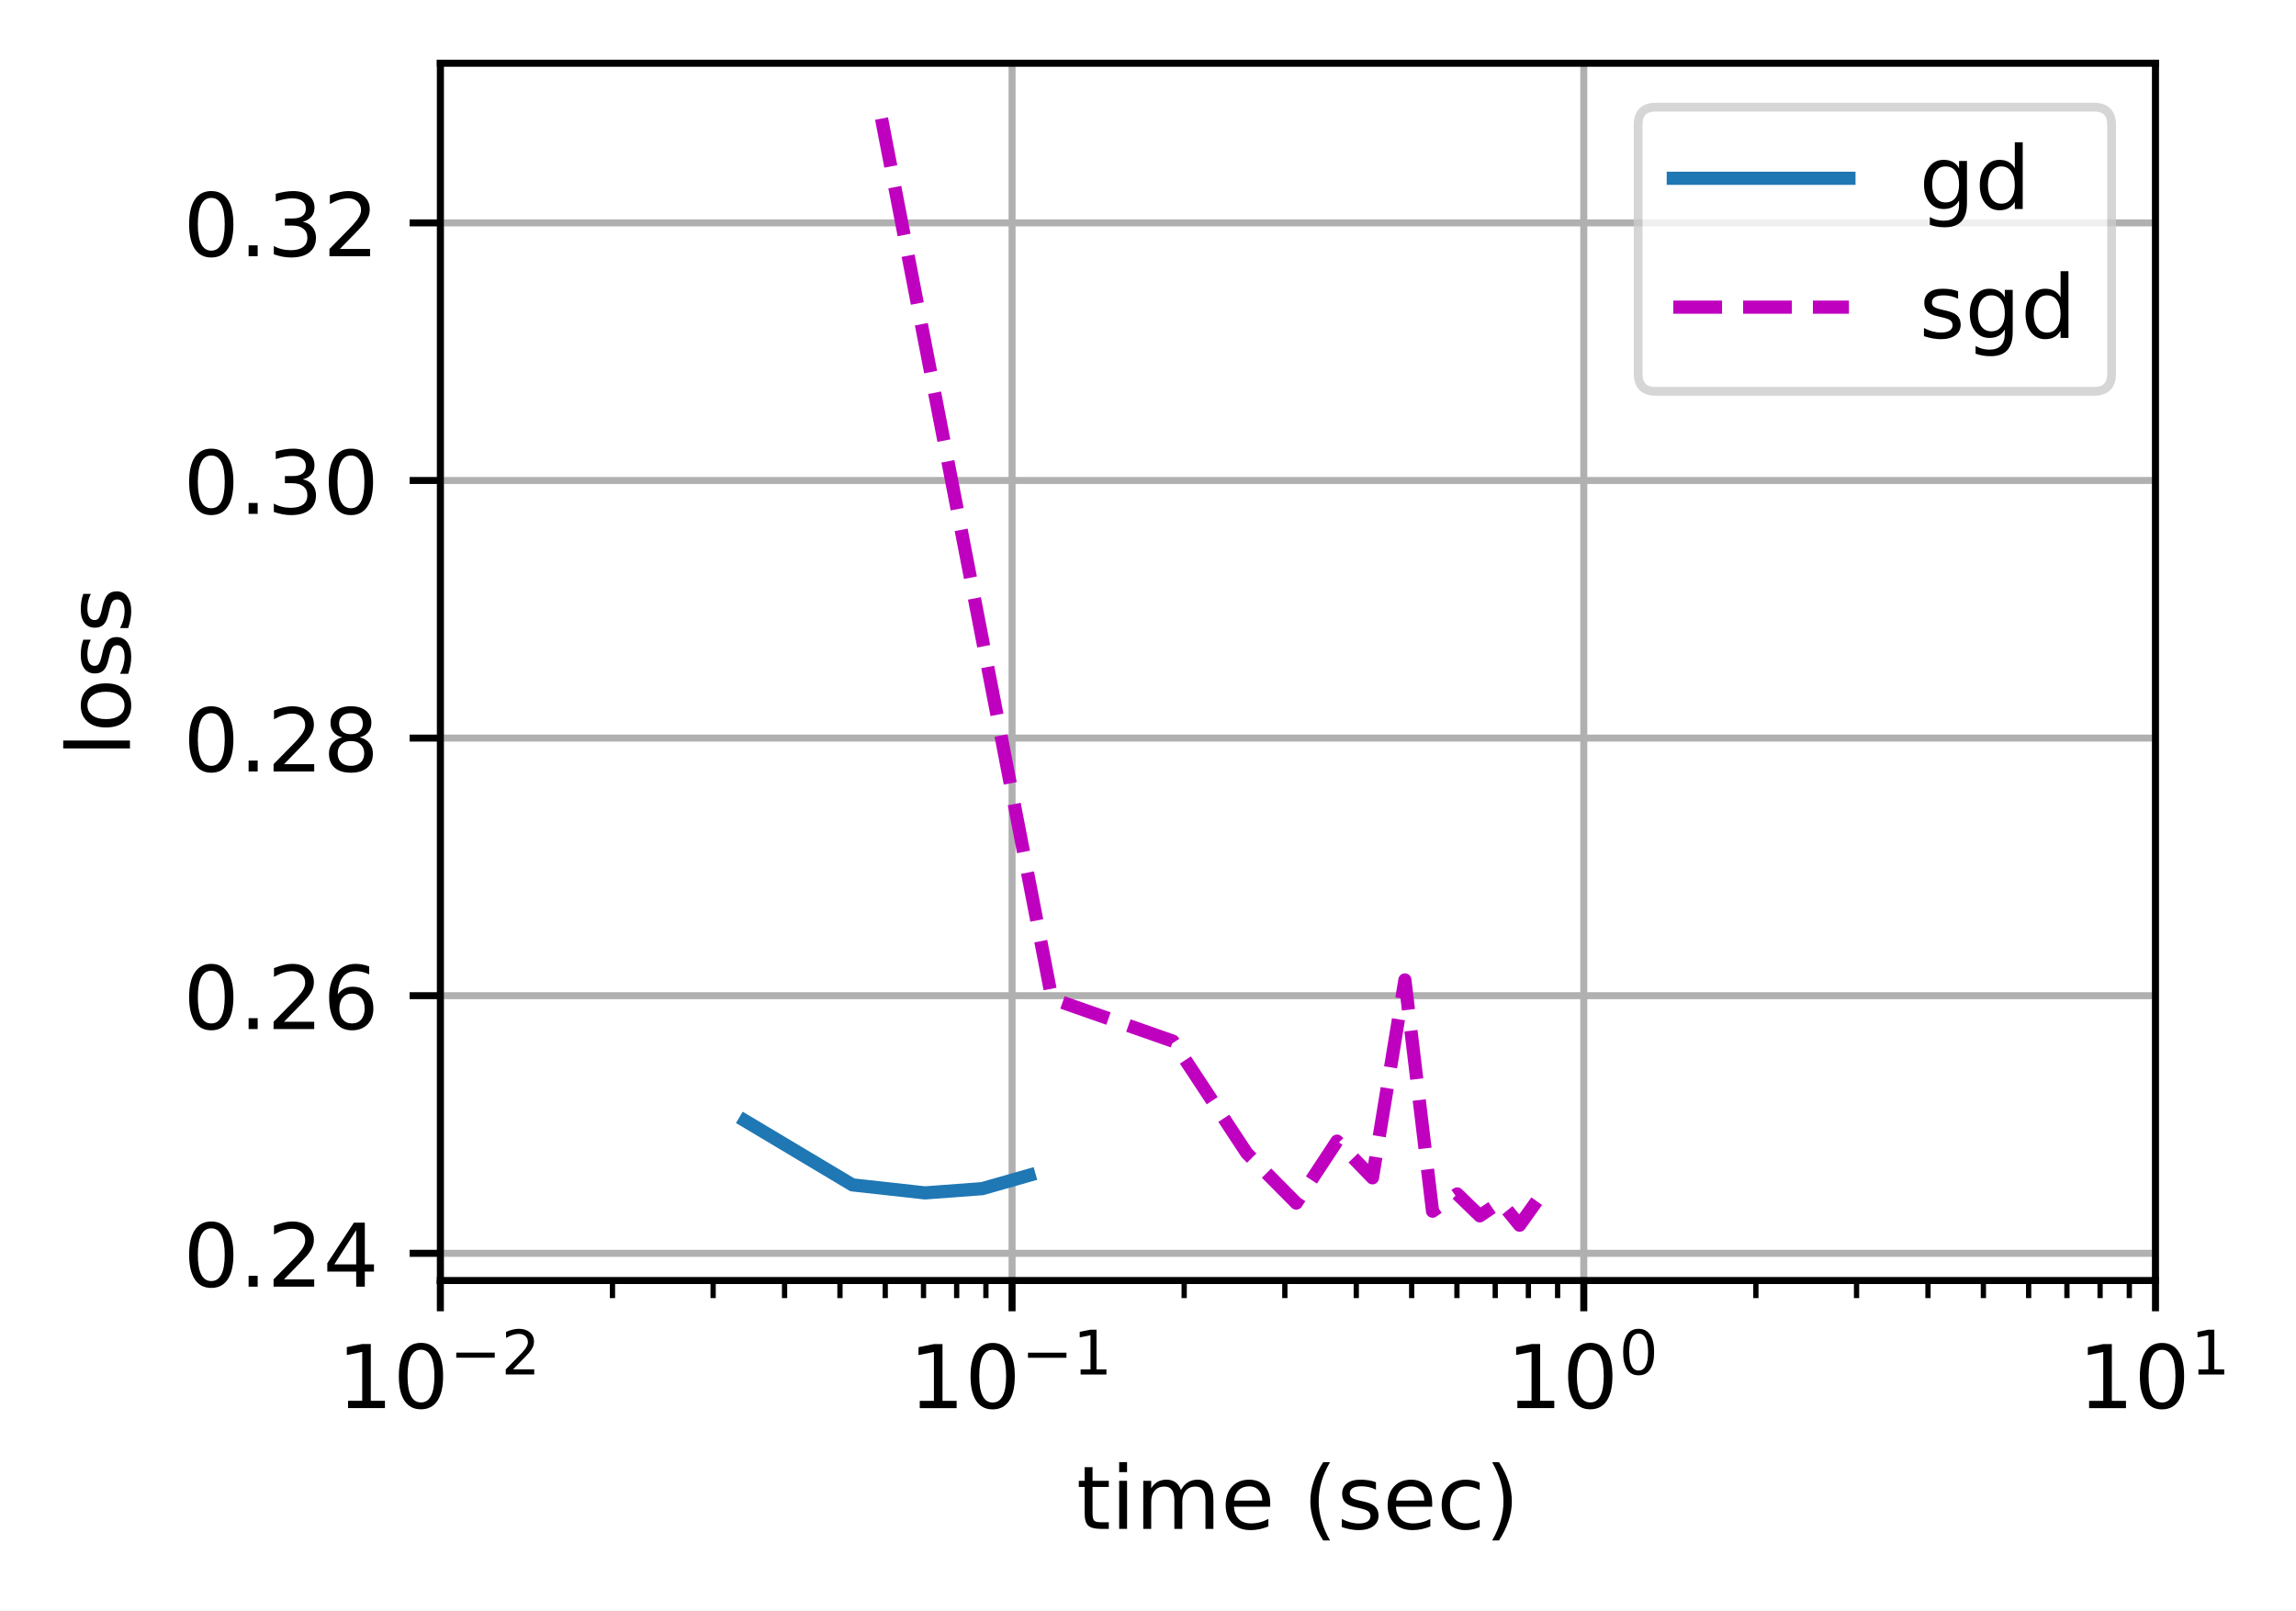
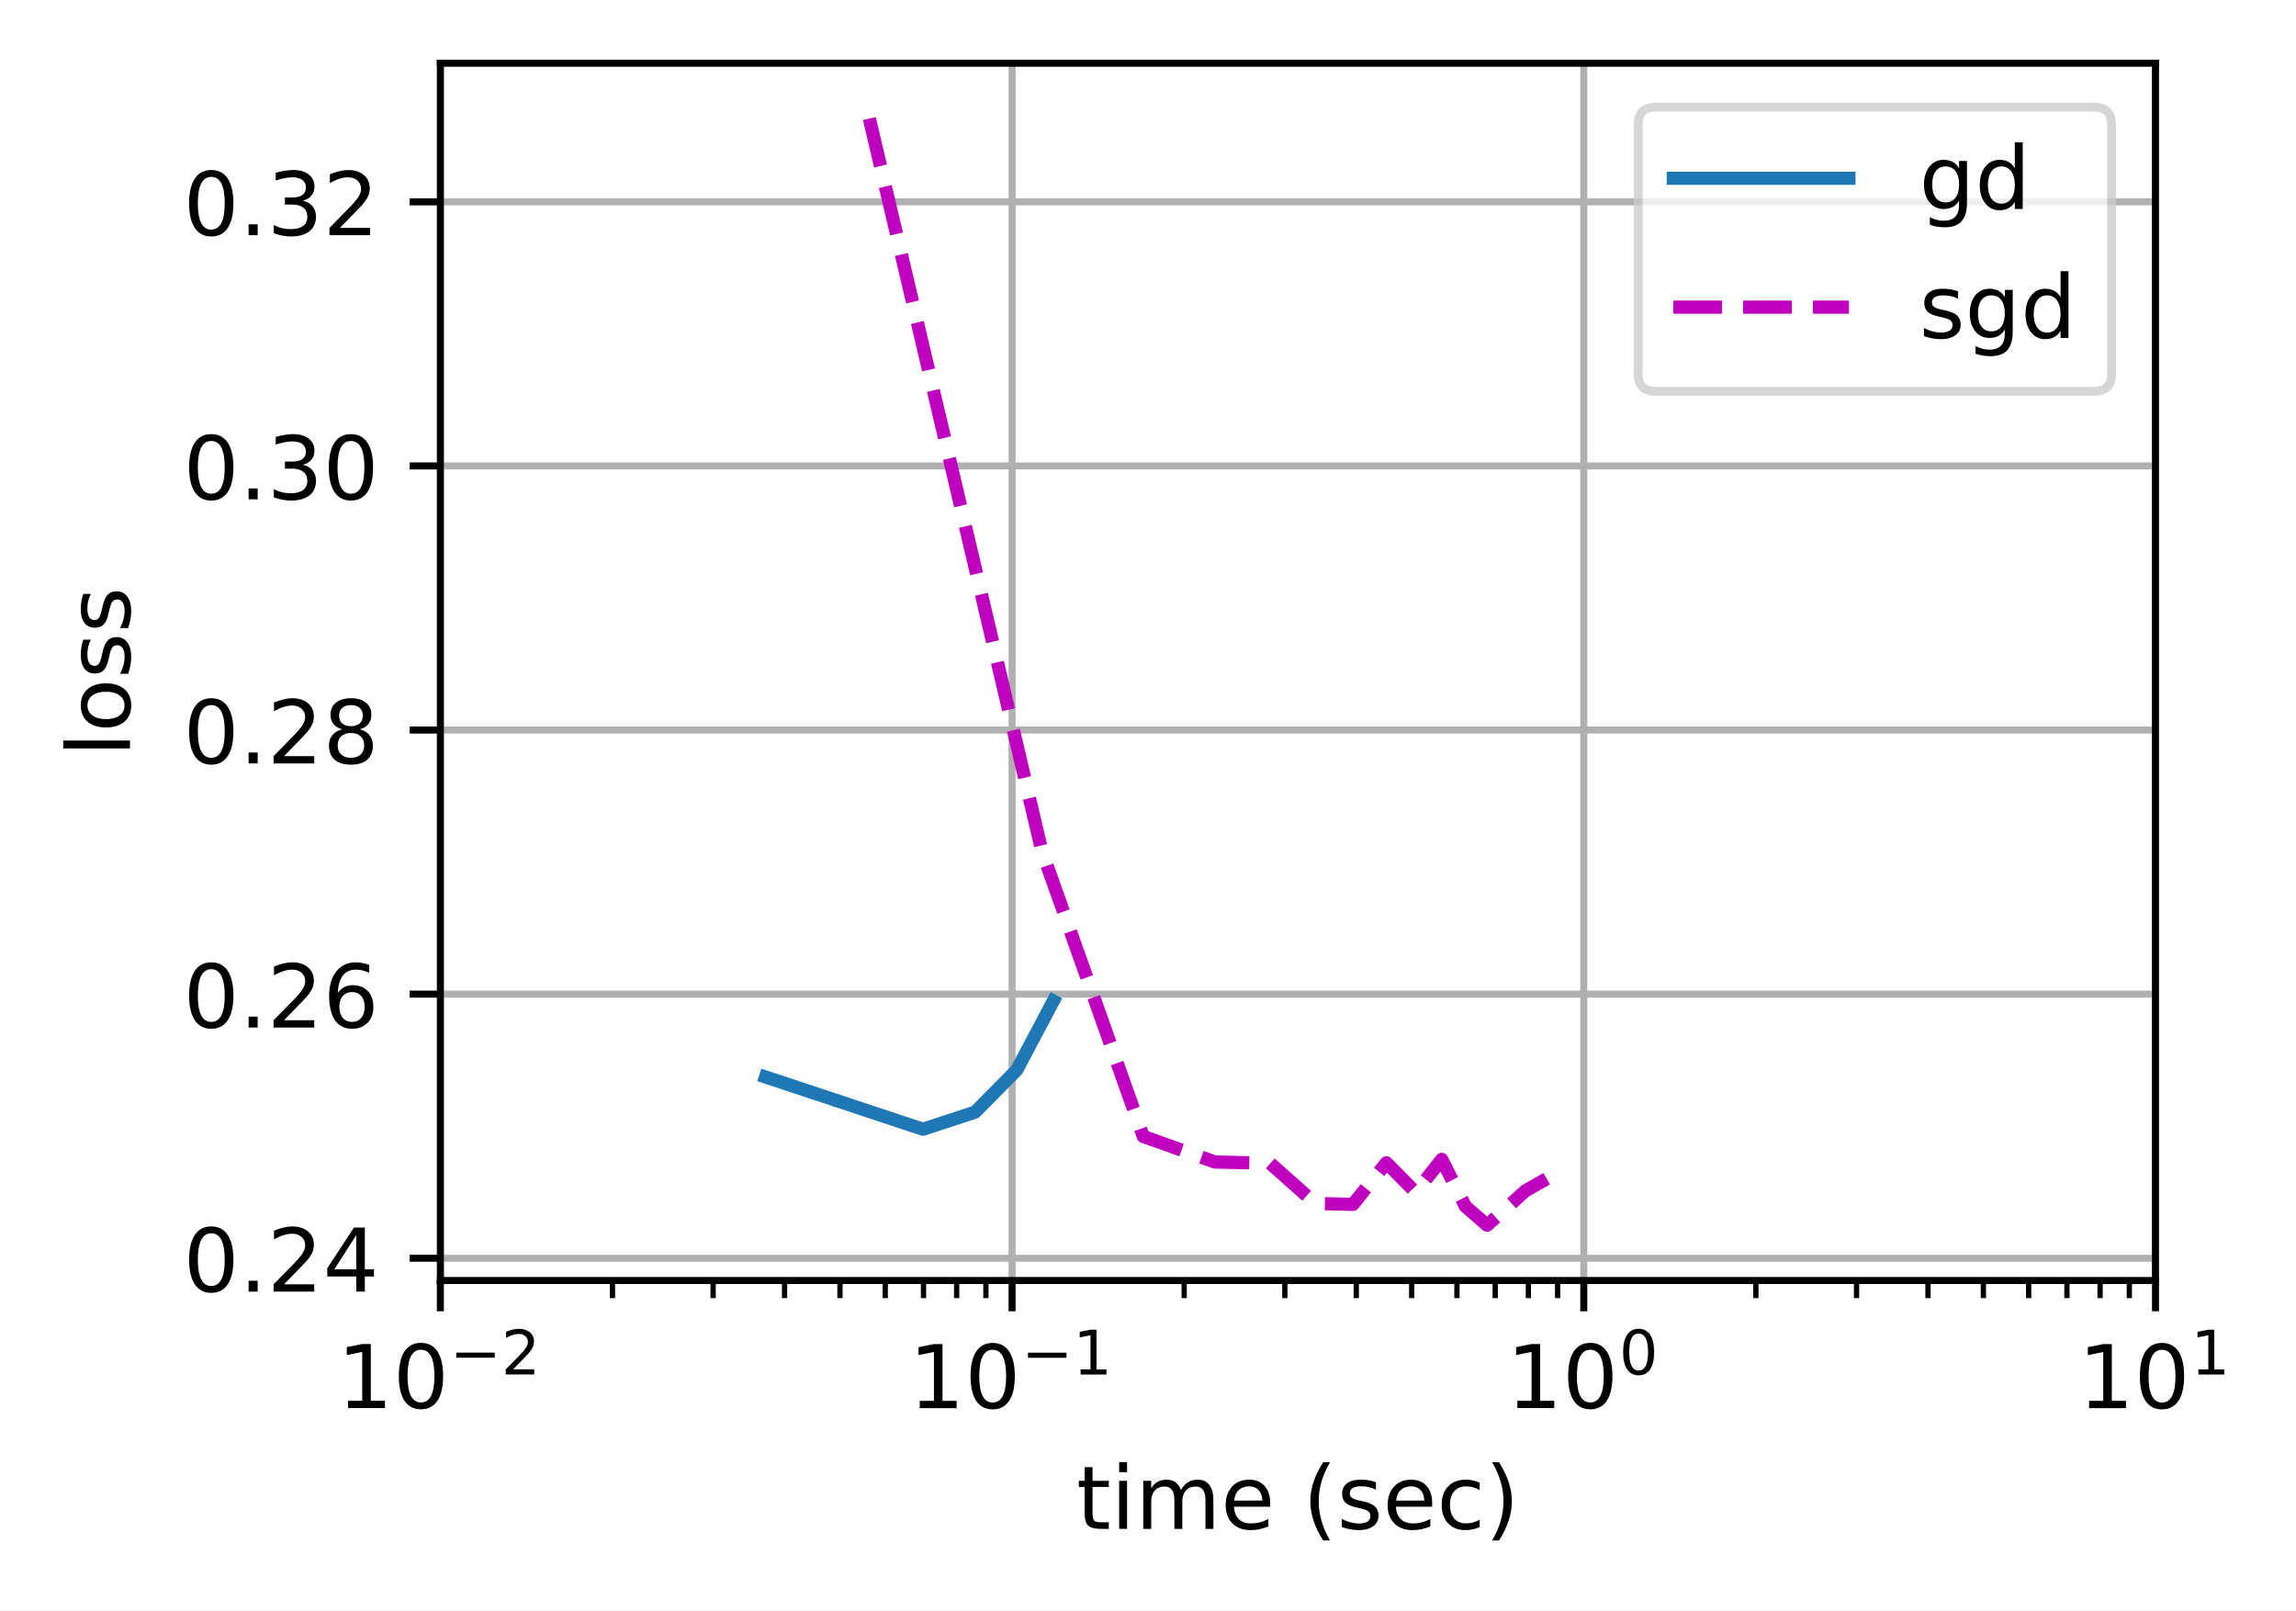
<svg xmlns="http://www.w3.org/2000/svg" xmlns:xlink="http://www.w3.org/1999/xlink" width="261.444pt" height="183.356pt" viewBox="0 0 261.444 183.356" version="1.1">
  <defs>
    <style type="text/css">*{stroke-linejoin: round; stroke-linecap: butt}</style>
  </defs>
  <g id="figure_1">
    <g id="patch_1">
      <path d="M 0 183.356  L 261.444 183.356  L 261.444 0  L 0 0  z " style="fill: #ffffff" />
    </g>
    <g id="axes_1">
      <g id="patch_2">
        <path d="M 50.144 145.8  L 245.444 145.8  L 245.444 7.2  L 50.144 7.2  z " style="fill: #ffffff" />
      </g>
      <g id="matplotlib.axis_1">
        <g id="xtick_1">
          <g id="line2d_1">
-             <path d="M 50.144 145.8  L 50.144 7.2  " clip-path="url(#p5c2088e4d2)" style="fill: none; stroke: #b0b0b0; stroke-width: 0.8; stroke-linecap: square" />
+             <path d="M 50.144 145.8  L 50.144 7.2  " clip-path="url(#p09ee2590e2)" style="fill: none; stroke: #b0b0b0; stroke-width: 0.8; stroke-linecap: square" />
          </g>
          <g id="line2d_2">
            <defs>
-               <path id="m2c0e28a867" d="M 0 0  L 0 3.5  " style="stroke: #000000; stroke-width: 0.8" />
-             </defs>
-             <g>
-               <use xlink:href="#m2c0e28a867" x="50.144" y="145.8" style="stroke: #000000; stroke-width: 0.8" />
+               <path id="m21fdecb49b" d="M 0 0  L 0 3.5  " style="stroke: #000000; stroke-width: 0.8" />
+             </defs>
+             <g>
+               <use xlink:href="#m21fdecb49b" x="50.144" y="145.8" style="stroke: #000000; stroke-width: 0.8" />
            </g>
          </g>
          <g id="text_1">
            <g transform="translate(38.39375 160.3984) scale(0.1 -0.1)">
              <defs>
                <path id="DejaVuSans-31" d="M 794 531  L 1825 531  L 1825 4091  L 703 3866  L 703 4441  L 1819 4666  L 2450 4666  L 2450 531  L 3481 531  L 3481 0  L 794 0  L 794 531  z " transform="scale(0.015625)" />
                <path id="DejaVuSans-30" d="M 2034 4250  Q 1547 4250 1301 3770  Q 1056 3291 1056 2328  Q 1056 1369 1301 889  Q 1547 409 2034 409  Q 2525 409 2770 889  Q 3016 1369 3016 2328  Q 3016 3291 2770 3770  Q 2525 4250 2034 4250  z M 2034 4750  Q 2819 4750 3233 4129  Q 3647 3509 3647 2328  Q 3647 1150 3233 529  Q 2819 -91 2034 -91  Q 1250 -91 836 529  Q 422 1150 422 2328  Q 422 3509 836 4129  Q 1250 4750 2034 4750  z " transform="scale(0.015625)" />
                <path id="DejaVuSans-2212" d="M 678 2272  L 4684 2272  L 4684 1741  L 678 1741  L 678 2272  z " transform="scale(0.015625)" />
                <path id="DejaVuSans-32" d="M 1228 531  L 3431 531  L 3431 0  L 469 0  L 469 531  Q 828 903 1448 1529  Q 2069 2156 2228 2338  Q 2531 2678 2651 2914  Q 2772 3150 2772 3378  Q 2772 3750 2511 3984  Q 2250 4219 1831 4219  Q 1534 4219 1204 4116  Q 875 4013 500 3803  L 500 4441  Q 881 4594 1212 4672  Q 1544 4750 1819 4750  Q 2544 4750 2975 4387  Q 3406 4025 3406 3419  Q 3406 3131 3298 2873  Q 3191 2616 2906 2266  Q 2828 2175 2409 1742  Q 1991 1309 1228 531  z " transform="scale(0.015625)" />
              </defs>
              <use xlink:href="#DejaVuSans-31" transform="translate(0 0.765625)" />
              <use xlink:href="#DejaVuSans-30" transform="translate(63.62305 0.765625)" />
              <use xlink:href="#DejaVuSans-2212" transform="translate(128.2031 39.04688) scale(0.7)" />
              <use xlink:href="#DejaVuSans-32" transform="translate(186.8555 39.04688) scale(0.7)" />
            </g>
          </g>
        </g>
        <g id="xtick_2">
          <g id="line2d_3">
-             <path d="M 115.244 145.8  L 115.244 7.2  " clip-path="url(#p5c2088e4d2)" style="fill: none; stroke: #b0b0b0; stroke-width: 0.8; stroke-linecap: square" />
+             <path d="M 115.244 145.8  L 115.244 7.2  " clip-path="url(#p09ee2590e2)" style="fill: none; stroke: #b0b0b0; stroke-width: 0.8; stroke-linecap: square" />
          </g>
          <g id="line2d_4">
            <g>
-               <use xlink:href="#m2c0e28a867" x="115.244" y="145.8" style="stroke: #000000; stroke-width: 0.8" />
+               <use xlink:href="#m21fdecb49b" x="115.244" y="145.8" style="stroke: #000000; stroke-width: 0.8" />
            </g>
          </g>
          <g id="text_2">
            <g transform="translate(103.4938 160.3984) scale(0.1 -0.1)">
              <use xlink:href="#DejaVuSans-31" transform="translate(0 0.684375)" />
              <use xlink:href="#DejaVuSans-30" transform="translate(63.62305 0.684375)" />
              <use xlink:href="#DejaVuSans-2212" transform="translate(128.2031 38.96563) scale(0.7)" />
              <use xlink:href="#DejaVuSans-31" transform="translate(186.8555 38.96563) scale(0.7)" />
            </g>
          </g>
        </g>
        <g id="xtick_3">
          <g id="line2d_5">
-             <path d="M 180.344 145.8  L 180.344 7.2  " clip-path="url(#p5c2088e4d2)" style="fill: none; stroke: #b0b0b0; stroke-width: 0.8; stroke-linecap: square" />
+             <path d="M 180.344 145.8  L 180.344 7.2  " clip-path="url(#p09ee2590e2)" style="fill: none; stroke: #b0b0b0; stroke-width: 0.8; stroke-linecap: square" />
          </g>
          <g id="line2d_6">
            <g>
-               <use xlink:href="#m2c0e28a867" x="180.344" y="145.8" style="stroke: #000000; stroke-width: 0.8" />
+               <use xlink:href="#m21fdecb49b" x="180.344" y="145.8" style="stroke: #000000; stroke-width: 0.8" />
            </g>
          </g>
          <g id="text_3">
            <g transform="translate(171.5437 160.3984) scale(0.1 -0.1)">
              <use xlink:href="#DejaVuSans-31" transform="translate(0 0.765625)" />
              <use xlink:href="#DejaVuSans-30" transform="translate(63.62305 0.765625)" />
              <use xlink:href="#DejaVuSans-30" transform="translate(128.2031 39.04688) scale(0.7)" />
            </g>
          </g>
        </g>
        <g id="xtick_4">
          <g id="line2d_7">
-             <path d="M 245.444 145.8  L 245.444 7.2  " clip-path="url(#p5c2088e4d2)" style="fill: none; stroke: #b0b0b0; stroke-width: 0.8; stroke-linecap: square" />
+             <path d="M 245.444 145.8  L 245.444 7.2  " clip-path="url(#p09ee2590e2)" style="fill: none; stroke: #b0b0b0; stroke-width: 0.8; stroke-linecap: square" />
          </g>
          <g id="line2d_8">
            <g>
-               <use xlink:href="#m2c0e28a867" x="245.444" y="145.8" style="stroke: #000000; stroke-width: 0.8" />
+               <use xlink:href="#m21fdecb49b" x="245.444" y="145.8" style="stroke: #000000; stroke-width: 0.8" />
            </g>
          </g>
          <g id="text_4">
            <g transform="translate(236.6438 160.3984) scale(0.1 -0.1)">
              <use xlink:href="#DejaVuSans-31" transform="translate(0 0.684375)" />
              <use xlink:href="#DejaVuSans-30" transform="translate(63.62305 0.684375)" />
              <use xlink:href="#DejaVuSans-31" transform="translate(128.2031 38.96563) scale(0.7)" />
            </g>
          </g>
        </g>
        <g id="xtick_5">
          <g id="line2d_9">
            <defs>
-               <path id="mf825dd8225" d="M 0 0  L 0 2  " style="stroke: #000000; stroke-width: 0.6" />
-             </defs>
-             <g>
-               <use xlink:href="#mf825dd8225" x="69.741" y="145.8" style="stroke: #000000; stroke-width: 0.6" />
+               <path id="me12d4550b7" d="M 0 0  L 0 2  " style="stroke: #000000; stroke-width: 0.6" />
+             </defs>
+             <g>
+               <use xlink:href="#me12d4550b7" x="69.741" y="145.8" style="stroke: #000000; stroke-width: 0.6" />
            </g>
          </g>
        </g>
        <g id="xtick_6">
          <g id="line2d_10">
            <g>
-               <use xlink:href="#mf825dd8225" x="81.204" y="145.8" style="stroke: #000000; stroke-width: 0.6" />
+               <use xlink:href="#me12d4550b7" x="81.204" y="145.8" style="stroke: #000000; stroke-width: 0.6" />
            </g>
          </g>
        </g>
        <g id="xtick_7">
          <g id="line2d_11">
            <g>
-               <use xlink:href="#mf825dd8225" x="89.338" y="145.8" style="stroke: #000000; stroke-width: 0.6" />
+               <use xlink:href="#me12d4550b7" x="89.338" y="145.8" style="stroke: #000000; stroke-width: 0.6" />
            </g>
          </g>
        </g>
        <g id="xtick_8">
          <g id="line2d_12">
            <g>
-               <use xlink:href="#mf825dd8225" x="95.647" y="145.8" style="stroke: #000000; stroke-width: 0.6" />
+               <use xlink:href="#me12d4550b7" x="95.647" y="145.8" style="stroke: #000000; stroke-width: 0.6" />
            </g>
          </g>
        </g>
        <g id="xtick_9">
          <g id="line2d_13">
            <g>
-               <use xlink:href="#mf825dd8225" x="100.801" y="145.8" style="stroke: #000000; stroke-width: 0.6" />
+               <use xlink:href="#me12d4550b7" x="100.801" y="145.8" style="stroke: #000000; stroke-width: 0.6" />
            </g>
          </g>
        </g>
        <g id="xtick_10">
          <g id="line2d_14">
            <g>
-               <use xlink:href="#mf825dd8225" x="105.16" y="145.8" style="stroke: #000000; stroke-width: 0.6" />
+               <use xlink:href="#me12d4550b7" x="105.16" y="145.8" style="stroke: #000000; stroke-width: 0.6" />
            </g>
          </g>
        </g>
        <g id="xtick_11">
          <g id="line2d_15">
            <g>
-               <use xlink:href="#mf825dd8225" x="108.935" y="145.8" style="stroke: #000000; stroke-width: 0.6" />
+               <use xlink:href="#me12d4550b7" x="108.935" y="145.8" style="stroke: #000000; stroke-width: 0.6" />
            </g>
          </g>
        </g>
        <g id="xtick_12">
          <g id="line2d_16">
            <g>
-               <use xlink:href="#mf825dd8225" x="112.265" y="145.8" style="stroke: #000000; stroke-width: 0.6" />
+               <use xlink:href="#me12d4550b7" x="112.265" y="145.8" style="stroke: #000000; stroke-width: 0.6" />
            </g>
          </g>
        </g>
        <g id="xtick_13">
          <g id="line2d_17">
            <g>
-               <use xlink:href="#mf825dd8225" x="134.841" y="145.8" style="stroke: #000000; stroke-width: 0.6" />
+               <use xlink:href="#me12d4550b7" x="134.841" y="145.8" style="stroke: #000000; stroke-width: 0.6" />
            </g>
          </g>
        </g>
        <g id="xtick_14">
          <g id="line2d_18">
            <g>
-               <use xlink:href="#mf825dd8225" x="146.304" y="145.8" style="stroke: #000000; stroke-width: 0.6" />
+               <use xlink:href="#me12d4550b7" x="146.304" y="145.8" style="stroke: #000000; stroke-width: 0.6" />
            </g>
          </g>
        </g>
        <g id="xtick_15">
          <g id="line2d_19">
            <g>
-               <use xlink:href="#mf825dd8225" x="154.438" y="145.8" style="stroke: #000000; stroke-width: 0.6" />
+               <use xlink:href="#me12d4550b7" x="154.438" y="145.8" style="stroke: #000000; stroke-width: 0.6" />
            </g>
          </g>
        </g>
        <g id="xtick_16">
          <g id="line2d_20">
            <g>
-               <use xlink:href="#mf825dd8225" x="160.747" y="145.8" style="stroke: #000000; stroke-width: 0.6" />
+               <use xlink:href="#me12d4550b7" x="160.747" y="145.8" style="stroke: #000000; stroke-width: 0.6" />
            </g>
          </g>
        </g>
        <g id="xtick_17">
          <g id="line2d_21">
            <g>
-               <use xlink:href="#mf825dd8225" x="165.901" y="145.8" style="stroke: #000000; stroke-width: 0.6" />
+               <use xlink:href="#me12d4550b7" x="165.901" y="145.8" style="stroke: #000000; stroke-width: 0.6" />
            </g>
          </g>
        </g>
        <g id="xtick_18">
          <g id="line2d_22">
            <g>
-               <use xlink:href="#mf825dd8225" x="170.26" y="145.8" style="stroke: #000000; stroke-width: 0.6" />
+               <use xlink:href="#me12d4550b7" x="170.26" y="145.8" style="stroke: #000000; stroke-width: 0.6" />
            </g>
          </g>
        </g>
        <g id="xtick_19">
          <g id="line2d_23">
            <g>
-               <use xlink:href="#mf825dd8225" x="174.035" y="145.8" style="stroke: #000000; stroke-width: 0.6" />
+               <use xlink:href="#me12d4550b7" x="174.035" y="145.8" style="stroke: #000000; stroke-width: 0.6" />
            </g>
          </g>
        </g>
        <g id="xtick_20">
          <g id="line2d_24">
            <g>
-               <use xlink:href="#mf825dd8225" x="177.365" y="145.8" style="stroke: #000000; stroke-width: 0.6" />
+               <use xlink:href="#me12d4550b7" x="177.365" y="145.8" style="stroke: #000000; stroke-width: 0.6" />
            </g>
          </g>
        </g>
        <g id="xtick_21">
          <g id="line2d_25">
            <g>
-               <use xlink:href="#mf825dd8225" x="199.941" y="145.8" style="stroke: #000000; stroke-width: 0.6" />
+               <use xlink:href="#me12d4550b7" x="199.941" y="145.8" style="stroke: #000000; stroke-width: 0.6" />
            </g>
          </g>
        </g>
        <g id="xtick_22">
          <g id="line2d_26">
            <g>
-               <use xlink:href="#mf825dd8225" x="211.404" y="145.8" style="stroke: #000000; stroke-width: 0.6" />
+               <use xlink:href="#me12d4550b7" x="211.404" y="145.8" style="stroke: #000000; stroke-width: 0.6" />
            </g>
          </g>
        </g>
        <g id="xtick_23">
          <g id="line2d_27">
            <g>
-               <use xlink:href="#mf825dd8225" x="219.538" y="145.8" style="stroke: #000000; stroke-width: 0.6" />
+               <use xlink:href="#me12d4550b7" x="219.538" y="145.8" style="stroke: #000000; stroke-width: 0.6" />
            </g>
          </g>
        </g>
        <g id="xtick_24">
          <g id="line2d_28">
            <g>
-               <use xlink:href="#mf825dd8225" x="225.847" y="145.8" style="stroke: #000000; stroke-width: 0.6" />
+               <use xlink:href="#me12d4550b7" x="225.847" y="145.8" style="stroke: #000000; stroke-width: 0.6" />
            </g>
          </g>
        </g>
        <g id="xtick_25">
          <g id="line2d_29">
            <g>
-               <use xlink:href="#mf825dd8225" x="231.001" y="145.8" style="stroke: #000000; stroke-width: 0.6" />
+               <use xlink:href="#me12d4550b7" x="231.001" y="145.8" style="stroke: #000000; stroke-width: 0.6" />
            </g>
          </g>
        </g>
        <g id="xtick_26">
          <g id="line2d_30">
            <g>
-               <use xlink:href="#mf825dd8225" x="235.36" y="145.8" style="stroke: #000000; stroke-width: 0.6" />
+               <use xlink:href="#me12d4550b7" x="235.36" y="145.8" style="stroke: #000000; stroke-width: 0.6" />
            </g>
          </g>
        </g>
        <g id="xtick_27">
          <g id="line2d_31">
            <g>
-               <use xlink:href="#mf825dd8225" x="239.135" y="145.8" style="stroke: #000000; stroke-width: 0.6" />
+               <use xlink:href="#me12d4550b7" x="239.135" y="145.8" style="stroke: #000000; stroke-width: 0.6" />
            </g>
          </g>
        </g>
        <g id="xtick_28">
          <g id="line2d_32">
            <g>
-               <use xlink:href="#mf825dd8225" x="242.465" y="145.8" style="stroke: #000000; stroke-width: 0.6" />
+               <use xlink:href="#me12d4550b7" x="242.465" y="145.8" style="stroke: #000000; stroke-width: 0.6" />
            </g>
          </g>
        </g>
        <g id="text_5">
          <g transform="translate(122.5766 174.0766) scale(0.1 -0.1)">
            <defs>
              <path id="DejaVuSans-74" d="M 1172 4494  L 1172 3500  L 2356 3500  L 2356 3053  L 1172 3053  L 1172 1153  Q 1172 725 1289 603  Q 1406 481 1766 481  L 2356 481  L 2356 0  L 1766 0  Q 1100 0 847 248  Q 594 497 594 1153  L 594 3053  L 172 3053  L 172 3500  L 594 3500  L 594 4494  L 1172 4494  z " transform="scale(0.015625)" />
              <path id="DejaVuSans-69" d="M 603 3500  L 1178 3500  L 1178 0  L 603 0  L 603 3500  z M 603 4863  L 1178 4863  L 1178 4134  L 603 4134  L 603 4863  z " transform="scale(0.015625)" />
              <path id="DejaVuSans-6d" d="M 3328 2828  Q 3544 3216 3844 3400  Q 4144 3584 4550 3584  Q 5097 3584 5394 3201  Q 5691 2819 5691 2113  L 5691 0  L 5113 0  L 5113 2094  Q 5113 2597 4934 2840  Q 4756 3084 4391 3084  Q 3944 3084 3684 2787  Q 3425 2491 3425 1978  L 3425 0  L 2847 0  L 2847 2094  Q 2847 2600 2669 2842  Q 2491 3084 2119 3084  Q 1678 3084 1418 2786  Q 1159 2488 1159 1978  L 1159 0  L 581 0  L 581 3500  L 1159 3500  L 1159 2956  Q 1356 3278 1631 3431  Q 1906 3584 2284 3584  Q 2666 3584 2933 3390  Q 3200 3197 3328 2828  z " transform="scale(0.015625)" />
              <path id="DejaVuSans-65" d="M 3597 1894  L 3597 1613  L 953 1613  Q 991 1019 1311 708  Q 1631 397 2203 397  Q 2534 397 2845 478  Q 3156 559 3463 722  L 3463 178  Q 3153 47 2828 -22  Q 2503 -91 2169 -91  Q 1331 -91 842 396  Q 353 884 353 1716  Q 353 2575 817 3079  Q 1281 3584 2069 3584  Q 2775 3584 3186 3129  Q 3597 2675 3597 1894  z M 3022 2063  Q 3016 2534 2758 2815  Q 2500 3097 2075 3097  Q 1594 3097 1305 2825  Q 1016 2553 972 2059  L 3022 2063  z " transform="scale(0.015625)" />
              <path id="DejaVuSans-20" transform="scale(0.015625)" />
              <path id="DejaVuSans-28" d="M 1984 4856  Q 1566 4138 1362 3434  Q 1159 2731 1159 2009  Q 1159 1288 1364 580  Q 1569 -128 1984 -844  L 1484 -844  Q 1016 -109 783 600  Q 550 1309 550 2009  Q 550 2706 781 3412  Q 1013 4119 1484 4856  L 1984 4856  z " transform="scale(0.015625)" />
              <path id="DejaVuSans-73" d="M 2834 3397  L 2834 2853  Q 2591 2978 2328 3040  Q 2066 3103 1784 3103  Q 1356 3103 1142 2972  Q 928 2841 928 2578  Q 928 2378 1081 2264  Q 1234 2150 1697 2047  L 1894 2003  Q 2506 1872 2764 1633  Q 3022 1394 3022 966  Q 3022 478 2636 193  Q 2250 -91 1575 -91  Q 1294 -91 989 -36  Q 684 19 347 128  L 347 722  Q 666 556 975 473  Q 1284 391 1588 391  Q 1994 391 2212 530  Q 2431 669 2431 922  Q 2431 1156 2273 1281  Q 2116 1406 1581 1522  L 1381 1569  Q 847 1681 609 1914  Q 372 2147 372 2553  Q 372 3047 722 3315  Q 1072 3584 1716 3584  Q 2034 3584 2315 3537  Q 2597 3491 2834 3397  z " transform="scale(0.015625)" />
              <path id="DejaVuSans-63" d="M 3122 3366  L 3122 2828  Q 2878 2963 2633 3030  Q 2388 3097 2138 3097  Q 1578 3097 1268 2742  Q 959 2388 959 1747  Q 959 1106 1268 751  Q 1578 397 2138 397  Q 2388 397 2633 464  Q 2878 531 3122 666  L 3122 134  Q 2881 22 2623 -34  Q 2366 -91 2075 -91  Q 1284 -91 818 406  Q 353 903 353 1747  Q 353 2603 823 3093  Q 1294 3584 2113 3584  Q 2378 3584 2631 3529  Q 2884 3475 3122 3366  z " transform="scale(0.015625)" />
              <path id="DejaVuSans-29" d="M 513 4856  L 1013 4856  Q 1481 4119 1714 3412  Q 1947 2706 1947 2009  Q 1947 1309 1714 600  Q 1481 -109 1013 -844  L 513 -844  Q 928 -128 1133 580  Q 1338 1288 1338 2009  Q 1338 2731 1133 3434  Q 928 4138 513 4856  z " transform="scale(0.015625)" />
            </defs>
            <use xlink:href="#DejaVuSans-74" />
            <use xlink:href="#DejaVuSans-69" x="39.209" />
            <use xlink:href="#DejaVuSans-6d" x="66.992" />
            <use xlink:href="#DejaVuSans-65" x="164.404" />
            <use xlink:href="#DejaVuSans-20" x="225.928" />
            <use xlink:href="#DejaVuSans-28" x="257.715" />
            <use xlink:href="#DejaVuSans-73" x="296.729" />
            <use xlink:href="#DejaVuSans-65" x="348.828" />
            <use xlink:href="#DejaVuSans-63" x="410.352" />
            <use xlink:href="#DejaVuSans-29" x="465.332" />
          </g>
        </g>
      </g>
      <g id="matplotlib.axis_2">
        <g id="ytick_1">
          <g id="line2d_33">
-             <path d="M 50.144 142.702  L 245.444 142.702  " clip-path="url(#p5c2088e4d2)" style="fill: none; stroke: #b0b0b0; stroke-width: 0.8; stroke-linecap: square" />
+             <path d="M 50.144 143.265  L 245.444 143.265  " clip-path="url(#p09ee2590e2)" style="fill: none; stroke: #b0b0b0; stroke-width: 0.8; stroke-linecap: square" />
          </g>
          <g id="line2d_34">
            <defs>
-               <path id="mc4360fb7bb" d="M 0 0  L -3.5 0  " style="stroke: #000000; stroke-width: 0.8" />
-             </defs>
-             <g>
-               <use xlink:href="#mc4360fb7bb" x="50.144" y="142.702" style="stroke: #000000; stroke-width: 0.8" />
+               <path id="me0c24d22a4" d="M 0 0  L -3.5 0  " style="stroke: #000000; stroke-width: 0.8" />
+             </defs>
+             <g>
+               <use xlink:href="#me0c24d22a4" x="50.144" y="143.265" style="stroke: #000000; stroke-width: 0.8" />
            </g>
          </g>
          <g id="text_6">
-             <g transform="translate(20.87813 146.5008) scale(0.1 -0.1)">
+             <g transform="translate(20.87813 147.0642) scale(0.1 -0.1)">
              <defs>
                <path id="DejaVuSans-2e" d="M 684 794  L 1344 794  L 1344 0  L 684 0  L 684 794  z " transform="scale(0.015625)" />
                <path id="DejaVuSans-34" d="M 2419 4116  L 825 1625  L 2419 1625  L 2419 4116  z M 2253 4666  L 3047 4666  L 3047 1625  L 3713 1625  L 3713 1100  L 3047 1100  L 3047 0  L 2419 0  L 2419 1100  L 313 1100  L 313 1709  L 2253 4666  z " transform="scale(0.015625)" />
              </defs>
              <use xlink:href="#DejaVuSans-30" />
              <use xlink:href="#DejaVuSans-2e" x="63.623" />
              <use xlink:href="#DejaVuSans-32" x="95.41" />
              <use xlink:href="#DejaVuSans-34" x="159.033" />
            </g>
          </g>
        </g>
        <g id="ytick_2">
          <g id="line2d_35">
-             <path d="M 50.144 113.37  L 245.444 113.37  " clip-path="url(#p5c2088e4d2)" style="fill: none; stroke: #b0b0b0; stroke-width: 0.8; stroke-linecap: square" />
+             <path d="M 50.144 113.194  L 245.444 113.194  " clip-path="url(#p09ee2590e2)" style="fill: none; stroke: #b0b0b0; stroke-width: 0.8; stroke-linecap: square" />
          </g>
          <g id="line2d_36">
            <g>
-               <use xlink:href="#mc4360fb7bb" x="50.144" y="113.37" style="stroke: #000000; stroke-width: 0.8" />
+               <use xlink:href="#me0c24d22a4" x="50.144" y="113.194" style="stroke: #000000; stroke-width: 0.8" />
            </g>
          </g>
          <g id="text_7">
-             <g transform="translate(20.87813 117.1696) scale(0.1 -0.1)">
+             <g transform="translate(20.87813 116.9936) scale(0.1 -0.1)">
              <defs>
                <path id="DejaVuSans-36" d="M 2113 2584  Q 1688 2584 1439 2293  Q 1191 2003 1191 1497  Q 1191 994 1439 701  Q 1688 409 2113 409  Q 2538 409 2786 701  Q 3034 994 3034 1497  Q 3034 2003 2786 2293  Q 2538 2584 2113 2584  z M 3366 4563  L 3366 3988  Q 3128 4100 2886 4159  Q 2644 4219 2406 4219  Q 1781 4219 1451 3797  Q 1122 3375 1075 2522  Q 1259 2794 1537 2939  Q 1816 3084 2150 3084  Q 2853 3084 3261 2657  Q 3669 2231 3669 1497  Q 3669 778 3244 343  Q 2819 -91 2113 -91  Q 1303 -91 875 529  Q 447 1150 447 2328  Q 447 3434 972 4092  Q 1497 4750 2381 4750  Q 2619 4750 2861 4703  Q 3103 4656 3366 4563  z " transform="scale(0.015625)" />
              </defs>
              <use xlink:href="#DejaVuSans-30" />
              <use xlink:href="#DejaVuSans-2e" x="63.623" />
              <use xlink:href="#DejaVuSans-32" x="95.41" />
              <use xlink:href="#DejaVuSans-36" x="159.033" />
            </g>
          </g>
        </g>
        <g id="ytick_3">
          <g id="line2d_37">
-             <path d="M 50.144 84.039  L 245.444 84.039  " clip-path="url(#p5c2088e4d2)" style="fill: none; stroke: #b0b0b0; stroke-width: 0.8; stroke-linecap: square" />
+             <path d="M 50.144 83.124  L 245.444 83.124  " clip-path="url(#p09ee2590e2)" style="fill: none; stroke: #b0b0b0; stroke-width: 0.8; stroke-linecap: square" />
          </g>
          <g id="line2d_38">
            <g>
-               <use xlink:href="#mc4360fb7bb" x="50.144" y="84.039" style="stroke: #000000; stroke-width: 0.8" />
+               <use xlink:href="#me0c24d22a4" x="50.144" y="83.124" style="stroke: #000000; stroke-width: 0.8" />
            </g>
          </g>
          <g id="text_8">
-             <g transform="translate(20.87813 87.83845) scale(0.1 -0.1)">
+             <g transform="translate(20.87813 86.92291) scale(0.1 -0.1)">
              <defs>
                <path id="DejaVuSans-38" d="M 2034 2216  Q 1584 2216 1326 1975  Q 1069 1734 1069 1313  Q 1069 891 1326 650  Q 1584 409 2034 409  Q 2484 409 2743 651  Q 3003 894 3003 1313  Q 3003 1734 2745 1975  Q 2488 2216 2034 2216  z M 1403 2484  Q 997 2584 770 2862  Q 544 3141 544 3541  Q 544 4100 942 4425  Q 1341 4750 2034 4750  Q 2731 4750 3128 4425  Q 3525 4100 3525 3541  Q 3525 3141 3298 2862  Q 3072 2584 2669 2484  Q 3125 2378 3379 2068  Q 3634 1759 3634 1313  Q 3634 634 3220 271  Q 2806 -91 2034 -91  Q 1263 -91 848 271  Q 434 634 434 1313  Q 434 1759 690 2068  Q 947 2378 1403 2484  z M 1172 3481  Q 1172 3119 1398 2916  Q 1625 2713 2034 2713  Q 2441 2713 2670 2916  Q 2900 3119 2900 3481  Q 2900 3844 2670 4047  Q 2441 4250 2034 4250  Q 1625 4250 1398 4047  Q 1172 3844 1172 3481  z " transform="scale(0.015625)" />
              </defs>
              <use xlink:href="#DejaVuSans-30" />
              <use xlink:href="#DejaVuSans-2e" x="63.623" />
              <use xlink:href="#DejaVuSans-32" x="95.41" />
              <use xlink:href="#DejaVuSans-38" x="159.033" />
            </g>
          </g>
        </g>
        <g id="ytick_4">
          <g id="line2d_39">
-             <path d="M 50.144 54.708  L 245.444 54.708  " clip-path="url(#p5c2088e4d2)" style="fill: none; stroke: #b0b0b0; stroke-width: 0.8; stroke-linecap: square" />
+             <path d="M 50.144 53.053  L 245.444 53.053  " clip-path="url(#p09ee2590e2)" style="fill: none; stroke: #b0b0b0; stroke-width: 0.8; stroke-linecap: square" />
          </g>
          <g id="line2d_40">
            <g>
-               <use xlink:href="#mc4360fb7bb" x="50.144" y="54.708" style="stroke: #000000; stroke-width: 0.8" />
+               <use xlink:href="#me0c24d22a4" x="50.144" y="53.053" style="stroke: #000000; stroke-width: 0.8" />
            </g>
          </g>
          <g id="text_9">
-             <g transform="translate(20.87813 58.50729) scale(0.1 -0.1)">
+             <g transform="translate(20.87813 56.85225) scale(0.1 -0.1)">
              <defs>
                <path id="DejaVuSans-33" d="M 2597 2516  Q 3050 2419 3304 2112  Q 3559 1806 3559 1356  Q 3559 666 3084 287  Q 2609 -91 1734 -91  Q 1441 -91 1130 -33  Q 819 25 488 141  L 488 750  Q 750 597 1062 519  Q 1375 441 1716 441  Q 2309 441 2620 675  Q 2931 909 2931 1356  Q 2931 1769 2642 2001  Q 2353 2234 1838 2234  L 1294 2234  L 1294 2753  L 1863 2753  Q 2328 2753 2575 2939  Q 2822 3125 2822 3475  Q 2822 3834 2567 4026  Q 2313 4219 1838 4219  Q 1578 4219 1281 4162  Q 984 4106 628 3988  L 628 4550  Q 988 4650 1302 4700  Q 1616 4750 1894 4750  Q 2613 4750 3031 4423  Q 3450 4097 3450 3541  Q 3450 3153 3228 2886  Q 3006 2619 2597 2516  z " transform="scale(0.015625)" />
              </defs>
              <use xlink:href="#DejaVuSans-30" />
              <use xlink:href="#DejaVuSans-2e" x="63.623" />
              <use xlink:href="#DejaVuSans-33" x="95.41" />
              <use xlink:href="#DejaVuSans-30" x="159.033" />
            </g>
          </g>
        </g>
        <g id="ytick_5">
          <g id="line2d_41">
-             <path d="M 50.144 25.377  L 245.444 25.377  " clip-path="url(#p5c2088e4d2)" style="fill: none; stroke: #b0b0b0; stroke-width: 0.8; stroke-linecap: square" />
+             <path d="M 50.144 22.982  L 245.444 22.982  " clip-path="url(#p09ee2590e2)" style="fill: none; stroke: #b0b0b0; stroke-width: 0.8; stroke-linecap: square" />
          </g>
          <g id="line2d_42">
            <g>
-               <use xlink:href="#mc4360fb7bb" x="50.144" y="25.377" style="stroke: #000000; stroke-width: 0.8" />
+               <use xlink:href="#me0c24d22a4" x="50.144" y="22.982" style="stroke: #000000; stroke-width: 0.8" />
            </g>
          </g>
          <g id="text_10">
-             <g transform="translate(20.87813 29.17614) scale(0.1 -0.1)">
+             <g transform="translate(20.87813 26.7816) scale(0.1 -0.1)">
              <use xlink:href="#DejaVuSans-30" />
              <use xlink:href="#DejaVuSans-2e" x="63.623" />
              <use xlink:href="#DejaVuSans-33" x="95.41" />
              <use xlink:href="#DejaVuSans-32" x="159.033" />
            </g>
          </g>
        </g>
        <g id="text_11">
          <g transform="translate(14.79844 86.15781) rotate(-90) scale(0.1 -0.1)">
            <defs>
              <path id="DejaVuSans-6c" d="M 603 4863  L 1178 4863  L 1178 0  L 603 0  L 603 4863  z " transform="scale(0.015625)" />
              <path id="DejaVuSans-6f" d="M 1959 3097  Q 1497 3097 1228 2736  Q 959 2375 959 1747  Q 959 1119 1226 758  Q 1494 397 1959 397  Q 2419 397 2687 759  Q 2956 1122 2956 1747  Q 2956 2369 2687 2733  Q 2419 3097 1959 3097  z M 1959 3584  Q 2709 3584 3137 3096  Q 3566 2609 3566 1747  Q 3566 888 3137 398  Q 2709 -91 1959 -91  Q 1206 -91 779 398  Q 353 888 353 1747  Q 353 2609 779 3096  Q 1206 3584 1959 3584  z " transform="scale(0.015625)" />
            </defs>
            <use xlink:href="#DejaVuSans-6c" />
            <use xlink:href="#DejaVuSans-6f" x="27.783" />
            <use xlink:href="#DejaVuSans-73" x="88.965" />
            <use xlink:href="#DejaVuSans-73" x="141.064" />
          </g>
        </g>
      </g>
      <g id="line2d_43">
-         <path d="M 84.83 127.606  L 97.064 134.91  L 105.334 135.824  L 111.849 135.339  L 117.183 133.819  " clip-path="url(#p5c2088e4d2)" style="fill: none; stroke: #1f77b4; stroke-width: 1.5; stroke-linecap: square" />
+         <path d="M 87.176 122.627  L 105.096 128.576  L 111.039 126.624  L 115.779 121.828  L 119.94 113.972  " clip-path="url(#p09ee2590e2)" style="fill: none; stroke: #1f77b4; stroke-width: 1.5; stroke-linecap: square" />
      </g>
      <g id="line2d_44">
-         <path d="M 100.38 13.5  L 119.783 113.716  L 133.566 118.549  L 141.971 131.299  L 147.603 136.981  L 152.244 129.932  L 156.283 134.107  L 159.974 111.578  L 163.123 137.908  L 165.931 135.944  L 168.502 138.437  L 170.86 136.839  L 173.033 139.5  L 175.053 136.673  L 176.947 137.295  " clip-path="url(#p5c2088e4d2)" style="fill: none; stroke-dasharray: 5.55,2.4; stroke-dashoffset: 0; stroke: #bf00bf; stroke-width: 1.5" />
+         <path d="M 98.992 13.5  L 118.631 96.862  L 130.176 129.392  L 138.344 132.308  L 144.625 132.443  L 149.772 137.022  L 154.065 137.131  L 157.869 132.392  L 161.201 135.767  L 164.172 132.007  L 166.868 137.358  L 169.329 139.5  L 171.598 137.492  L 173.689 135.594  L 176.122 134.21  " clip-path="url(#p09ee2590e2)" style="fill: none; stroke-dasharray: 5.55,2.4; stroke-dashoffset: 0; stroke: #bf00bf; stroke-width: 1.5" />
      </g>
      <g id="patch_3">
        <path d="M 50.144 145.8  L 50.144 7.2  " style="fill: none; stroke: #000000; stroke-width: 0.8; stroke-linejoin: miter; stroke-linecap: square" />
      </g>
      <g id="patch_4">
        <path d="M 245.444 145.8  L 245.444 7.2  " style="fill: none; stroke: #000000; stroke-width: 0.8; stroke-linejoin: miter; stroke-linecap: square" />
      </g>
      <g id="patch_5">
        <path d="M 50.144 145.8  L 245.444 145.8  " style="fill: none; stroke: #000000; stroke-width: 0.8; stroke-linejoin: miter; stroke-linecap: square" />
      </g>
      <g id="patch_6">
        <path d="M 50.144 7.2  L 245.444 7.2  " style="fill: none; stroke: #000000; stroke-width: 0.8; stroke-linejoin: miter; stroke-linecap: square" />
      </g>
      <g id="legend_1">
        <g id="patch_7">
          <path d="M 188.537 44.556  L 238.444 44.556  Q 240.444 44.556 240.444 42.556  L 240.444 14.2  Q 240.444 12.2 238.444 12.2  L 188.537 12.2  Q 186.537 12.2 186.537 14.2  L 186.537 42.556  Q 186.537 44.556 188.537 44.556  z " style="fill: #ffffff; opacity: 0.8; stroke: #cccccc; stroke-linejoin: miter" />
        </g>
        <g id="line2d_45">
          <path d="M 190.537 20.298  L 200.537 20.298  L 210.537 20.298  " style="fill: none; stroke: #1f77b4; stroke-width: 1.5; stroke-linecap: square" />
        </g>
        <g id="text_12">
          <g transform="translate(218.5375 23.79844) scale(0.1 -0.1)">
            <defs>
              <path id="DejaVuSans-67" d="M 2906 1791  Q 2906 2416 2648 2759  Q 2391 3103 1925 3103  Q 1463 3103 1205 2759  Q 947 2416 947 1791  Q 947 1169 1205 825  Q 1463 481 1925 481  Q 2391 481 2648 825  Q 2906 1169 2906 1791  z M 3481 434  Q 3481 -459 3084 -895  Q 2688 -1331 1869 -1331  Q 1566 -1331 1297 -1286  Q 1028 -1241 775 -1147  L 775 -588  Q 1028 -725 1275 -790  Q 1522 -856 1778 -856  Q 2344 -856 2625 -561  Q 2906 -266 2906 331  L 2906 616  Q 2728 306 2450 153  Q 2172 0 1784 0  Q 1141 0 747 490  Q 353 981 353 1791  Q 353 2603 747 3093  Q 1141 3584 1784 3584  Q 2172 3584 2450 3431  Q 2728 3278 2906 2969  L 2906 3500  L 3481 3500  L 3481 434  z " transform="scale(0.015625)" />
              <path id="DejaVuSans-64" d="M 2906 2969  L 2906 4863  L 3481 4863  L 3481 0  L 2906 0  L 2906 525  Q 2725 213 2448 61  Q 2172 -91 1784 -91  Q 1150 -91 751 415  Q 353 922 353 1747  Q 353 2572 751 3078  Q 1150 3584 1784 3584  Q 2172 3584 2448 3432  Q 2725 3281 2906 2969  z M 947 1747  Q 947 1113 1208 752  Q 1469 391 1925 391  Q 2381 391 2643 752  Q 2906 1113 2906 1747  Q 2906 2381 2643 2742  Q 2381 3103 1925 3103  Q 1469 3103 1208 2742  Q 947 2381 947 1747  z " transform="scale(0.015625)" />
            </defs>
            <use xlink:href="#DejaVuSans-67" />
            <use xlink:href="#DejaVuSans-64" x="63.477" />
          </g>
        </g>
        <g id="line2d_46">
          <path d="M 190.537 34.977  L 200.537 34.977  L 210.537 34.977  " style="fill: none; stroke-dasharray: 5.55,2.4; stroke-dashoffset: 0; stroke: #bf00bf; stroke-width: 1.5" />
        </g>
        <g id="text_13">
          <g transform="translate(218.5375 38.47656) scale(0.1 -0.1)">
            <use xlink:href="#DejaVuSans-73" />
            <use xlink:href="#DejaVuSans-67" x="52.1" />
            <use xlink:href="#DejaVuSans-64" x="115.576" />
          </g>
        </g>
      </g>
    </g>
  </g>
  <defs>
-     <clipPath id="p5c2088e4d2">
+     <clipPath id="p09ee2590e2">
      <rect x="50.144" y="7.2" width="195.3" height="138.6" />
    </clipPath>
  </defs>
</svg>
